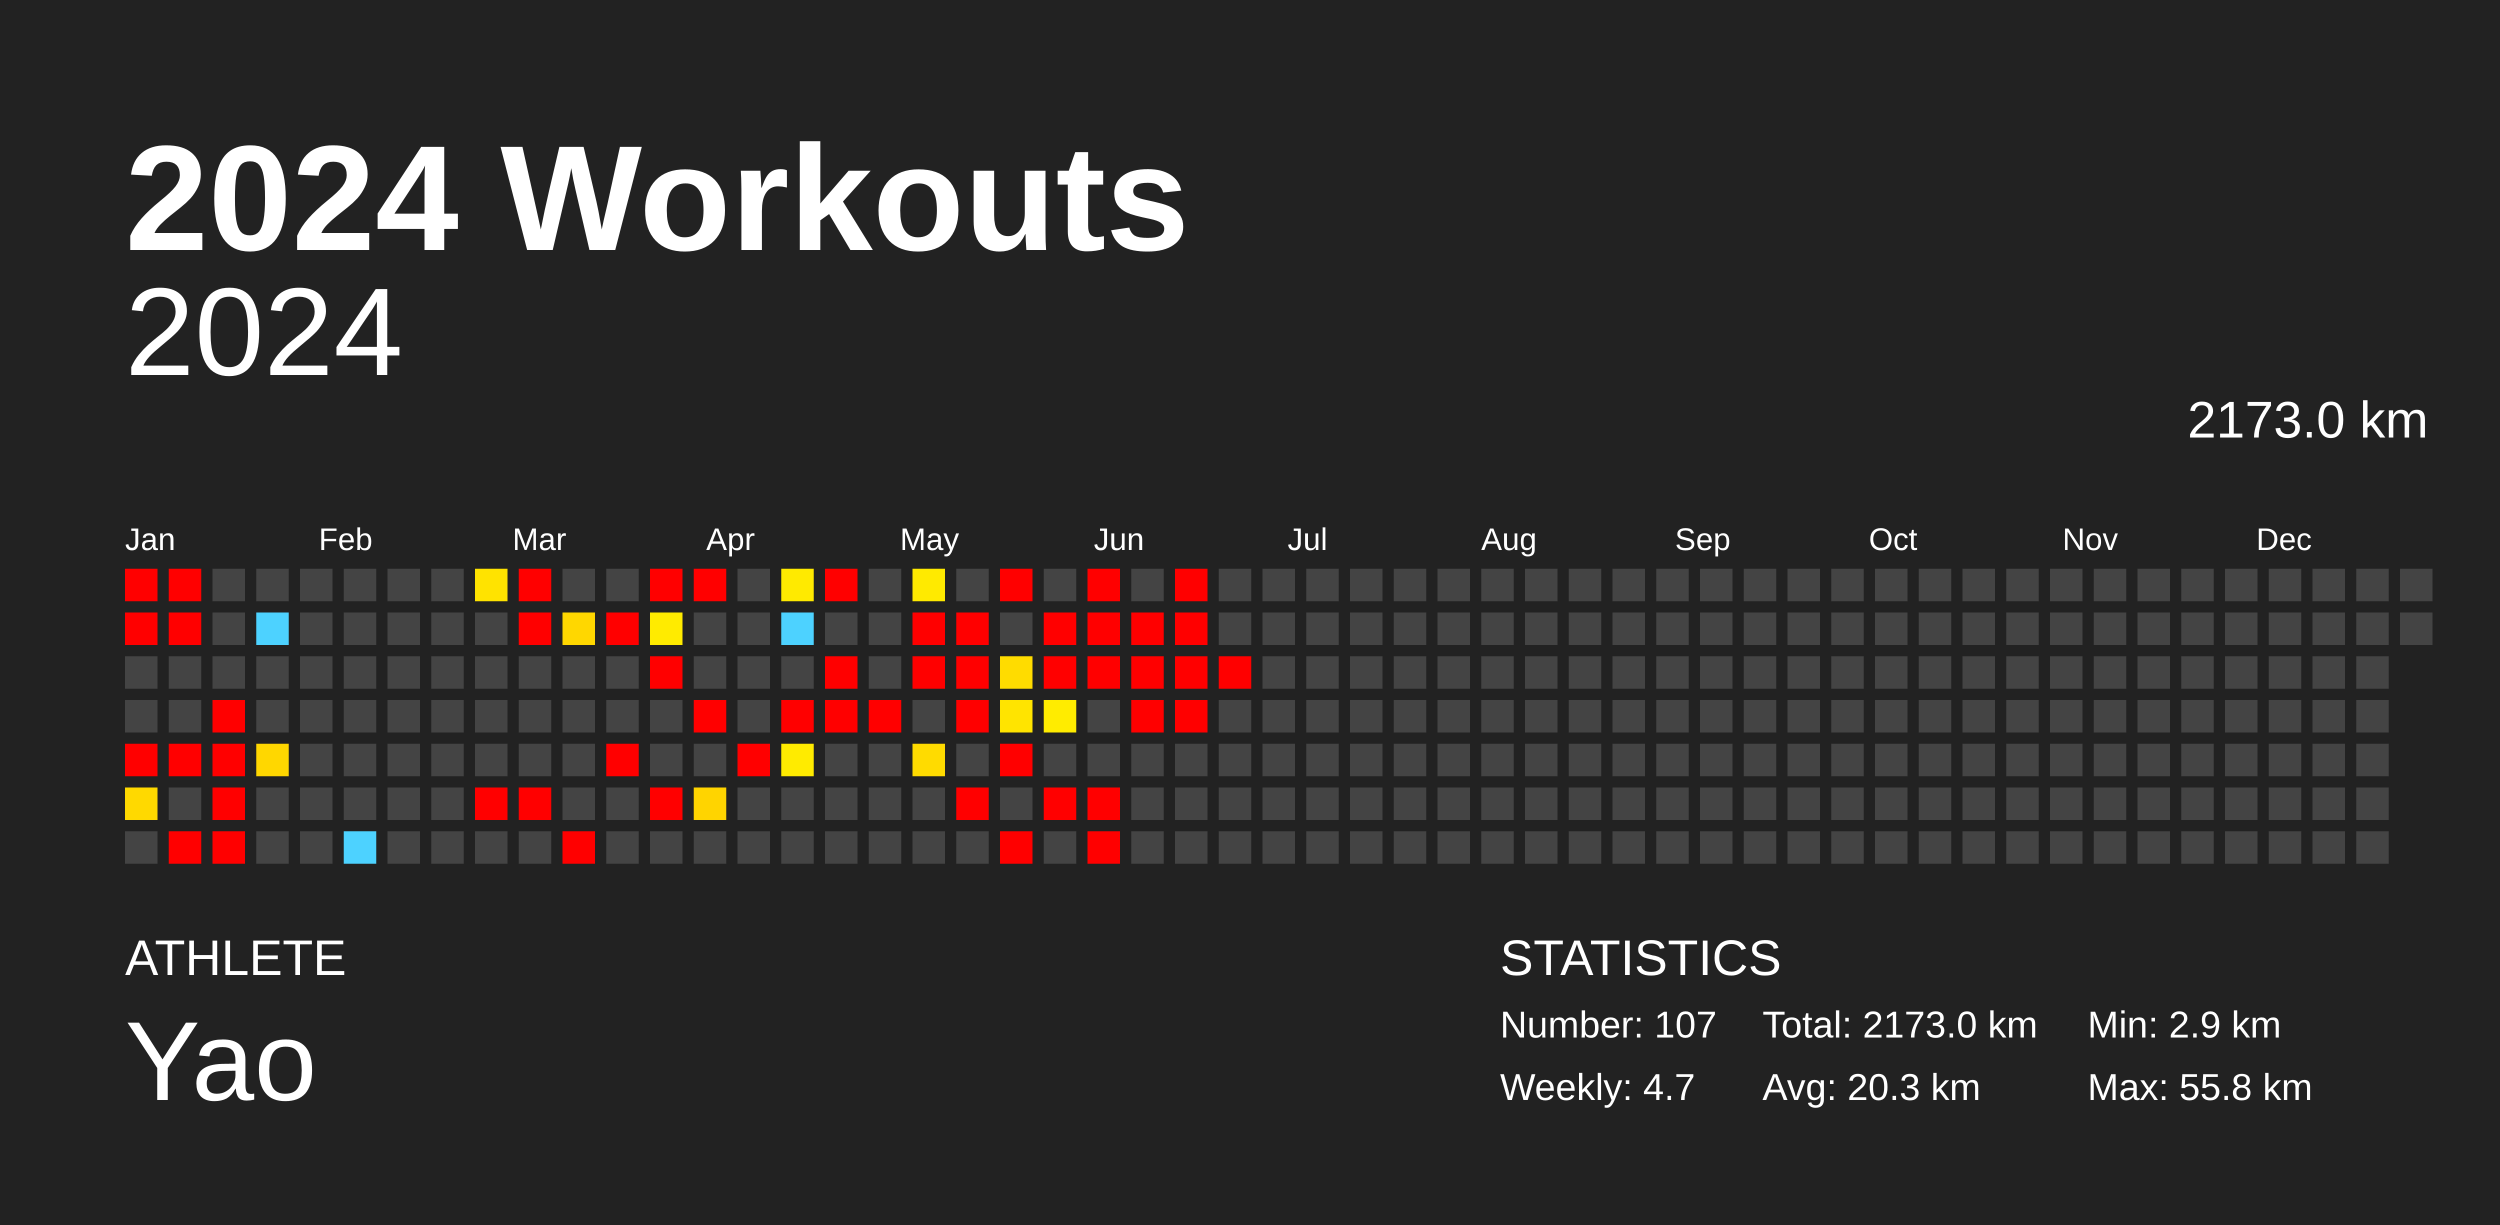
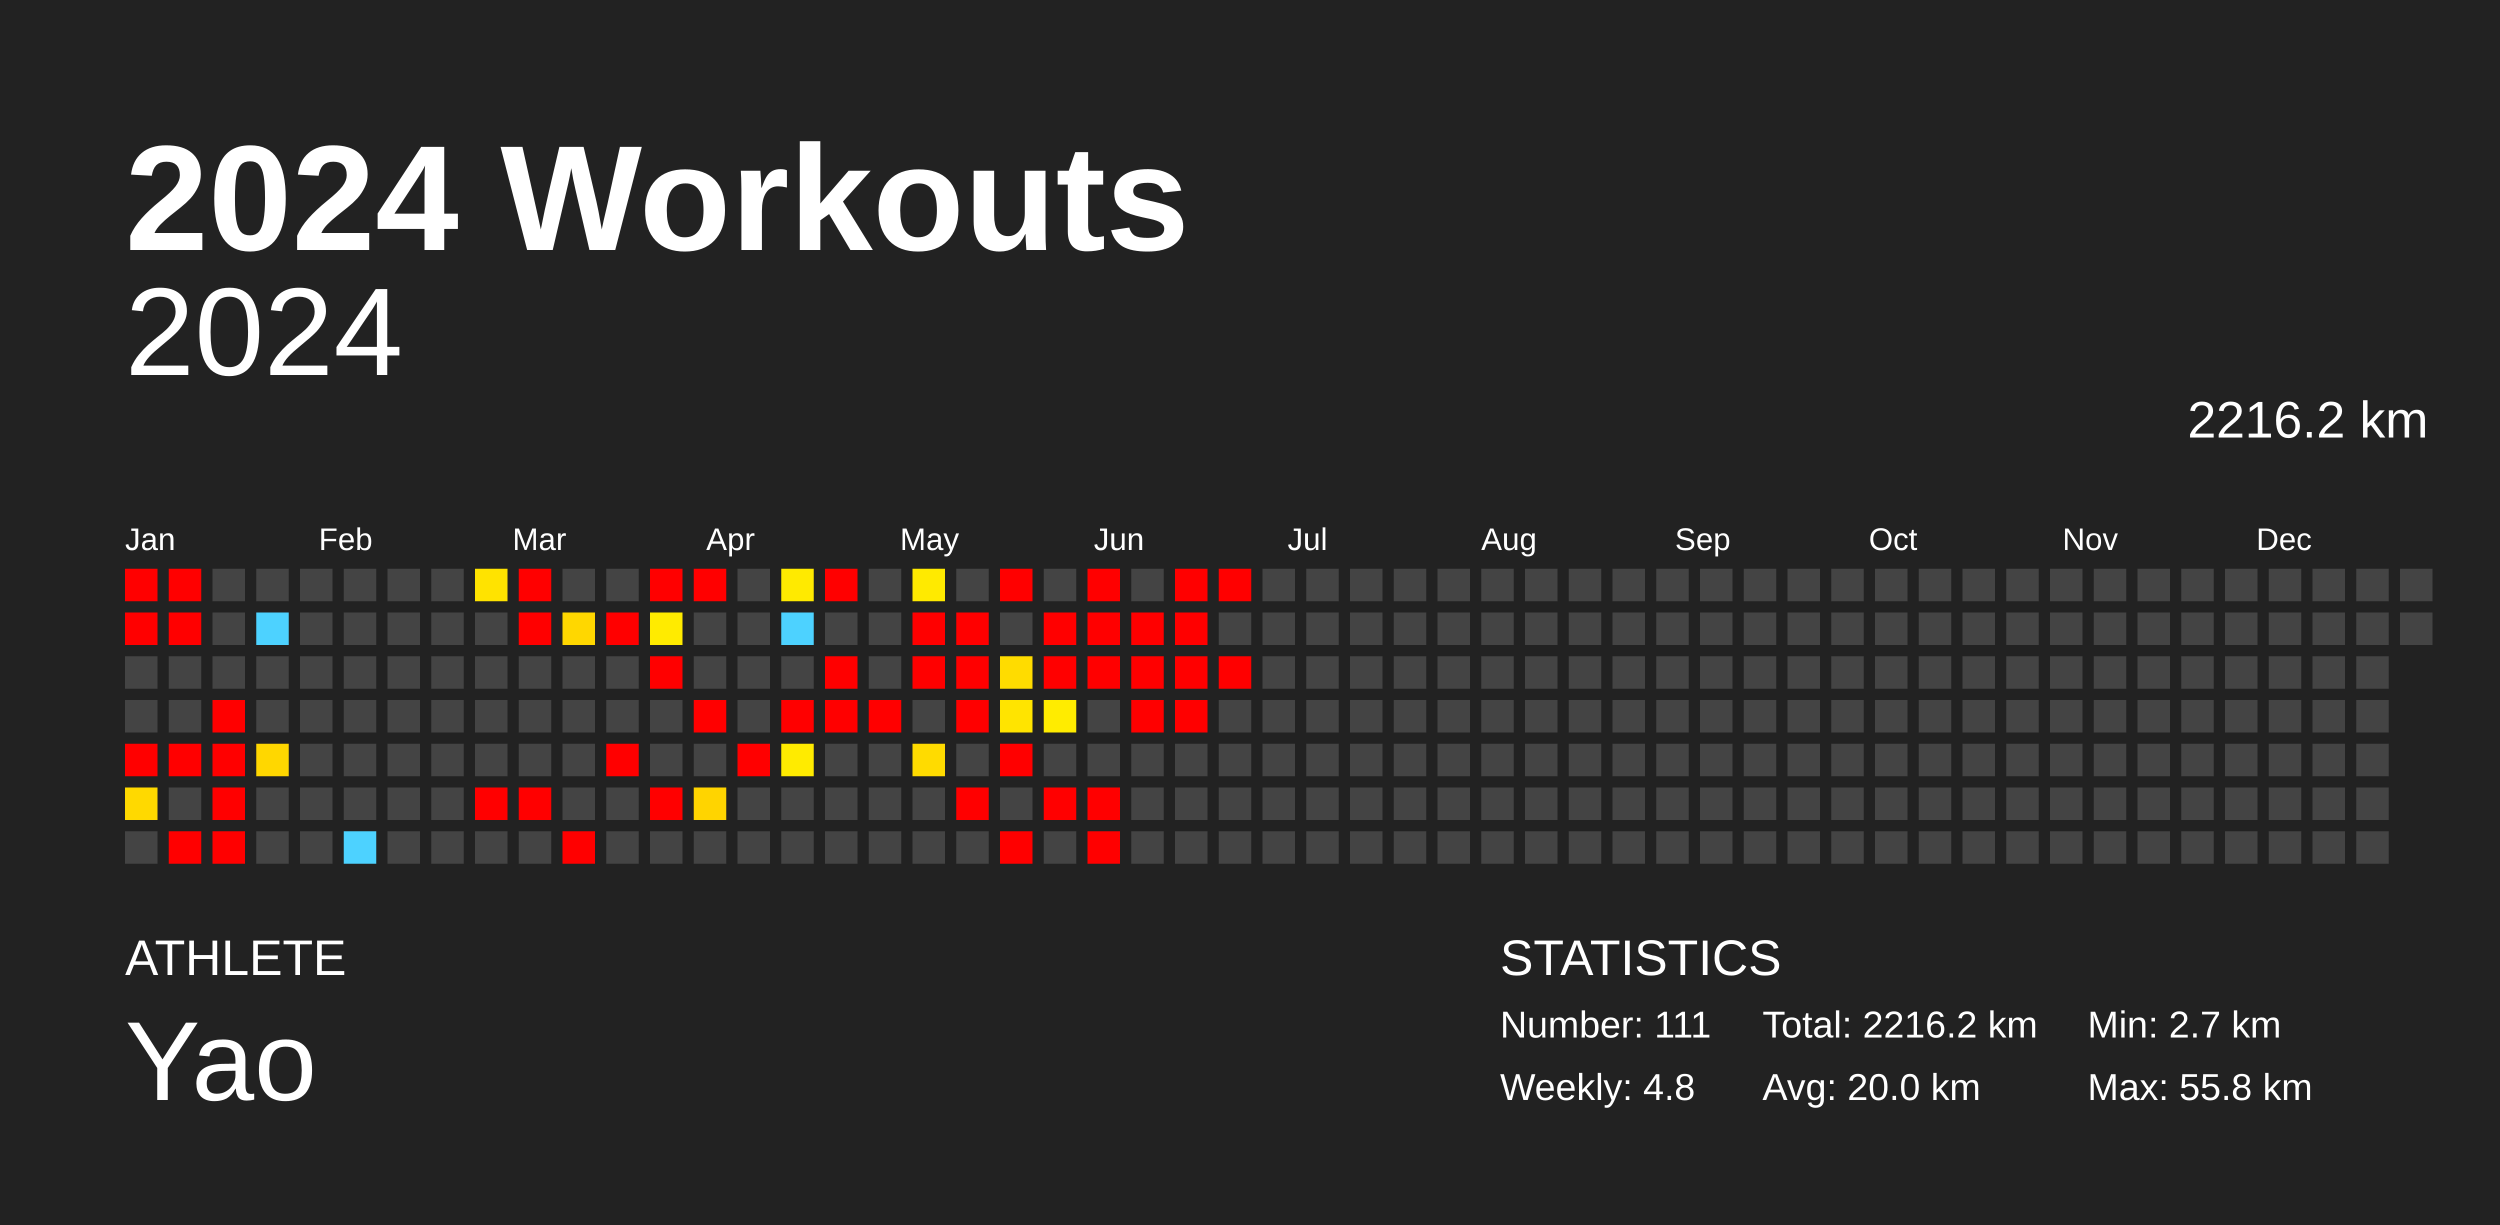
<svg xmlns="http://www.w3.org/2000/svg" baseProfile="full" height="98mm" version="1.1" viewBox="0,0,200,98" width="200mm">
  <defs />
  <rect fill="#222222" height="98" width="200" x="0" y="0" />
  <text fill="#FFFFFF" style="font-size:12px; font-family:Arial; font-weight:bold;" x="10" y="20">2024 Workouts</text>
  <text fill="#FFFFFF" style="font-size:4px; font-family:Arial" x="10" y="78">ATHLETE</text>
  <text fill="#FFFFFF" style="font-size:9px; font-family:Arial" x="10" y="88">Yao</text>
  <text fill="#FFFFFF" style="font-size:4px; font-family:Arial" x="120" y="78">STATISTICS</text>
-   <text fill="#FFFFFF" style="font-size:3px; font-family:Arial" x="120" y="83">Number: 107</text>
-   <text fill="#FFFFFF" style="font-size:3px; font-family:Arial" x="120" y="88">Weekly: 4.7</text>
-   <text fill="#FFFFFF" style="font-size:3px; font-family:Arial" x="141" y="83">Total: 2173.0 km</text>
-   <text fill="#FFFFFF" style="font-size:3px; font-family:Arial" x="141" y="88">Avg: 20.3 km</text>
-   <text fill="#FFFFFF" style="font-size:3px; font-family:Arial" x="167" y="83">Min: 2.9 km</text>
+   <text fill="#FFFFFF" style="font-size:3px; font-family:Arial" x="120" y="83">Number: 111</text>
+   <text fill="#FFFFFF" style="font-size:3px; font-family:Arial" x="120" y="88">Weekly: 4.8</text>
+   <text fill="#FFFFFF" style="font-size:3px; font-family:Arial" x="141" y="83">Total: 2216.2 km</text>
+   <text fill="#FFFFFF" style="font-size:3px; font-family:Arial" x="141" y="88">Avg: 20.0 km</text>
+   <text fill="#FFFFFF" style="font-size:3px; font-family:Arial" x="167" y="83">Min: 2.7 km</text>
  <text fill="#FFFFFF" style="font-size:3px; font-family:Arial" x="167" y="88">Max: 55.8 km</text>
  <text alignment-baseline="hanging" fill="#FFFFFF" style="font-size:10.0px; font-family:Arial;" x="10" y="30">2024</text>
-   <text alignment-baseline="hanging" fill="#FFFFFF" style="font-size:4.125px; font-family:Arial;" x="175" y="35">2173.0 km</text>
+   <text alignment-baseline="hanging" fill="#FFFFFF" style="font-size:4.125px; font-family:Arial;" x="175" y="35">2216.2 km</text>
  <text fill="#FFFFFF" style="font-size:2.5px; font-family:Arial" x="10.0" y="44">Jan</text>
  <text fill="#FFFFFF" style="font-size:2.5px; font-family:Arial" x="25.5" y="44">Feb</text>
  <text fill="#FFFFFF" style="font-size:2.5px; font-family:Arial" x="41.0" y="44">Mar</text>
  <text fill="#FFFFFF" style="font-size:2.5px; font-family:Arial" x="56.5" y="44">Apr</text>
  <text fill="#FFFFFF" style="font-size:2.5px; font-family:Arial" x="72.0" y="44">May</text>
  <text fill="#FFFFFF" style="font-size:2.5px; font-family:Arial" x="87.5" y="44">Jun</text>
  <text fill="#FFFFFF" style="font-size:2.5px; font-family:Arial" x="103.0" y="44">Jul</text>
  <text fill="#FFFFFF" style="font-size:2.5px; font-family:Arial" x="118.5" y="44">Aug</text>
  <text fill="#FFFFFF" style="font-size:2.5px; font-family:Arial" x="134.0" y="44">Sep</text>
  <text fill="#FFFFFF" style="font-size:2.5px; font-family:Arial" x="149.5" y="44">Oct</text>
  <text fill="#FFFFFF" style="font-size:2.5px; font-family:Arial" x="165.0" y="44">Nov</text>
  <text fill="#FFFFFF" style="font-size:2.5px; font-family:Arial" x="180.5" y="44">Dec</text>
  <rect fill="red" height="2.6" width="2.6" x="10.0" y="45.5" />
  <rect fill="red" height="2.6" width="2.6" x="10.0" y="49.0" />
  <rect fill="#444444" height="2.6" width="2.6" x="10.0" y="52.5" />
  <rect fill="#444444" height="2.6" width="2.6" x="10.0" y="56.0" />
  <rect fill="red" height="2.6" width="2.6" x="10.0" y="59.5" />
  <rect fill="#ffd900" height="2.6" width="2.6" x="10.0" y="63.0" />
  <rect fill="#444444" height="2.6" width="2.6" x="10.0" y="66.5" />
  <rect fill="red" height="2.6" width="2.6" x="13.5" y="45.5" />
  <rect fill="red" height="2.6" width="2.6" x="13.5" y="49.0" />
  <rect fill="#444444" height="2.6" width="2.6" x="13.5" y="52.5" />
  <rect fill="#444444" height="2.6" width="2.6" x="13.5" y="56.0" />
  <rect fill="red" height="2.6" width="2.6" x="13.5" y="59.5" />
  <rect fill="#444444" height="2.6" width="2.6" x="13.5" y="63.0" />
  <rect fill="red" height="2.6" width="2.6" x="13.5" y="66.5" />
  <rect fill="#444444" height="2.6" width="2.6" x="17.0" y="45.5" />
  <rect fill="#444444" height="2.6" width="2.6" x="17.0" y="49.0" />
  <rect fill="#444444" height="2.6" width="2.6" x="17.0" y="52.5" />
  <rect fill="red" height="2.6" width="2.6" x="17.0" y="56.0" />
  <rect fill="red" height="2.6" width="2.6" x="17.0" y="59.5" />
  <rect fill="red" height="2.6" width="2.6" x="17.0" y="63.0" />
  <rect fill="red" height="2.6" width="2.6" x="17.0" y="66.5" />
  <rect fill="#444444" height="2.6" width="2.6" x="20.5" y="45.5" />
  <rect fill="#4dd2ff" height="2.6" width="2.6" x="20.5" y="49.0" />
  <rect fill="#444444" height="2.6" width="2.6" x="20.5" y="52.5" />
  <rect fill="#444444" height="2.6" width="2.6" x="20.5" y="56.0" />
  <rect fill="#ffd700" height="2.6" width="2.6" x="20.5" y="59.5" />
  <rect fill="#444444" height="2.6" width="2.6" x="20.5" y="63.0" />
  <rect fill="#444444" height="2.6" width="2.6" x="20.5" y="66.5" />
  <rect fill="#444444" height="2.6" width="2.6" x="24.0" y="45.5" />
  <rect fill="#444444" height="2.6" width="2.6" x="24.0" y="49.0" />
  <rect fill="#444444" height="2.6" width="2.6" x="24.0" y="52.5" />
  <rect fill="#444444" height="2.6" width="2.6" x="24.0" y="56.0" />
  <rect fill="#444444" height="2.6" width="2.6" x="24.0" y="59.5" />
  <rect fill="#444444" height="2.6" width="2.6" x="24.0" y="63.0" />
  <rect fill="#444444" height="2.6" width="2.6" x="24.0" y="66.5" />
  <rect fill="#444444" height="2.6" width="2.6" x="27.5" y="45.5" />
  <rect fill="#444444" height="2.6" width="2.6" x="27.5" y="49.0" />
  <rect fill="#444444" height="2.6" width="2.6" x="27.5" y="52.5" />
  <rect fill="#444444" height="2.6" width="2.6" x="27.5" y="56.0" />
  <rect fill="#444444" height="2.6" width="2.6" x="27.5" y="59.5" />
  <rect fill="#444444" height="2.6" width="2.6" x="27.5" y="63.0" />
  <rect fill="#4dd2ff" height="2.6" width="2.6" x="27.5" y="66.5" />
  <rect fill="#444444" height="2.6" width="2.6" x="31.0" y="45.5" />
  <rect fill="#444444" height="2.6" width="2.6" x="31.0" y="49.0" />
  <rect fill="#444444" height="2.6" width="2.6" x="31.0" y="52.5" />
  <rect fill="#444444" height="2.6" width="2.6" x="31.0" y="56.0" />
  <rect fill="#444444" height="2.6" width="2.6" x="31.0" y="59.5" />
  <rect fill="#444444" height="2.6" width="2.6" x="31.0" y="63.0" />
  <rect fill="#444444" height="2.6" width="2.6" x="31.0" y="66.5" />
  <rect fill="#444444" height="2.6" width="2.6" x="34.5" y="45.5" />
  <rect fill="#444444" height="2.6" width="2.6" x="34.5" y="49.0" />
  <rect fill="#444444" height="2.6" width="2.6" x="34.5" y="52.5" />
  <rect fill="#444444" height="2.6" width="2.6" x="34.5" y="56.0" />
  <rect fill="#444444" height="2.6" width="2.6" x="34.5" y="59.5" />
  <rect fill="#444444" height="2.6" width="2.6" x="34.5" y="63.0" />
  <rect fill="#444444" height="2.6" width="2.6" x="34.5" y="66.5" />
  <rect fill="#ffe300" height="2.6" width="2.6" x="38.0" y="45.5" />
  <rect fill="#444444" height="2.6" width="2.6" x="38.0" y="49.0" />
  <rect fill="#444444" height="2.6" width="2.6" x="38.0" y="52.5" />
  <rect fill="#444444" height="2.6" width="2.6" x="38.0" y="56.0" />
  <rect fill="#444444" height="2.6" width="2.6" x="38.0" y="59.5" />
  <rect fill="red" height="2.6" width="2.6" x="38.0" y="63.0" />
  <rect fill="#444444" height="2.6" width="2.6" x="38.0" y="66.5" />
  <rect fill="red" height="2.6" width="2.6" x="41.5" y="45.5" />
  <rect fill="red" height="2.6" width="2.6" x="41.5" y="49.0" />
  <rect fill="#444444" height="2.6" width="2.6" x="41.5" y="52.5" />
  <rect fill="#444444" height="2.6" width="2.6" x="41.5" y="56.0" />
  <rect fill="#444444" height="2.6" width="2.6" x="41.5" y="59.5" />
  <rect fill="red" height="2.6" width="2.6" x="41.5" y="63.0" />
  <rect fill="#444444" height="2.6" width="2.6" x="41.5" y="66.5" />
  <rect fill="#444444" height="2.6" width="2.6" x="45.0" y="45.5" />
  <rect fill="#ffd700" height="2.6" width="2.6" x="45.0" y="49.0" />
  <rect fill="#444444" height="2.6" width="2.6" x="45.0" y="52.5" />
  <rect fill="#444444" height="2.6" width="2.6" x="45.0" y="56.0" />
  <rect fill="#444444" height="2.6" width="2.6" x="45.0" y="59.5" />
  <rect fill="#444444" height="2.6" width="2.6" x="45.0" y="63.0" />
  <rect fill="red" height="2.6" width="2.6" x="45.0" y="66.5" />
  <rect fill="#444444" height="2.6" width="2.6" x="48.5" y="45.5" />
  <rect fill="red" height="2.6" width="2.6" x="48.5" y="49.0" />
  <rect fill="#444444" height="2.6" width="2.6" x="48.5" y="52.5" />
  <rect fill="#444444" height="2.6" width="2.6" x="48.5" y="56.0" />
  <rect fill="red" height="2.6" width="2.6" x="48.5" y="59.5" />
  <rect fill="#444444" height="2.6" width="2.6" x="48.5" y="63.0" />
  <rect fill="#444444" height="2.6" width="2.6" x="48.5" y="66.5" />
  <rect fill="red" height="2.6" width="2.6" x="52.0" y="45.5" />
  <rect fill="#ffeb00" height="2.6" width="2.6" x="52.0" y="49.0" />
  <rect fill="red" height="2.6" width="2.6" x="52.0" y="52.5" />
  <rect fill="#444444" height="2.6" width="2.6" x="52.0" y="56.0" />
  <rect fill="#444444" height="2.6" width="2.6" x="52.0" y="59.5" />
  <rect fill="red" height="2.6" width="2.6" x="52.0" y="63.0" />
  <rect fill="#444444" height="2.6" width="2.6" x="52.0" y="66.5" />
  <rect fill="red" height="2.6" width="2.6" x="55.5" y="45.5" />
  <rect fill="#444444" height="2.6" width="2.6" x="55.5" y="49.0" />
  <rect fill="#444444" height="2.6" width="2.6" x="55.5" y="52.5" />
  <rect fill="red" height="2.6" width="2.6" x="55.5" y="56.0" />
  <rect fill="#444444" height="2.6" width="2.6" x="55.5" y="59.5" />
  <rect fill="#ffd400" height="2.6" width="2.6" x="55.5" y="63.0" />
  <rect fill="#444444" height="2.6" width="2.6" x="55.5" y="66.5" />
  <rect fill="#444444" height="2.6" width="2.6" x="59.0" y="45.5" />
  <rect fill="#444444" height="2.6" width="2.6" x="59.0" y="49.0" />
  <rect fill="#444444" height="2.6" width="2.6" x="59.0" y="52.5" />
  <rect fill="#444444" height="2.6" width="2.6" x="59.0" y="56.0" />
  <rect fill="red" height="2.6" width="2.6" x="59.0" y="59.5" />
  <rect fill="#444444" height="2.6" width="2.6" x="59.0" y="63.0" />
  <rect fill="#444444" height="2.6" width="2.6" x="59.0" y="66.5" />
  <rect fill="#ffea00" height="2.6" width="2.6" x="62.5" y="45.5" />
  <rect fill="#4dd2ff" height="2.6" width="2.6" x="62.5" y="49.0" />
  <rect fill="#444444" height="2.6" width="2.6" x="62.5" y="52.5" />
  <rect fill="red" height="2.6" width="2.6" x="62.5" y="56.0" />
  <rect fill="#ffeb00" height="2.6" width="2.6" x="62.5" y="59.5" />
  <rect fill="#444444" height="2.6" width="2.6" x="62.5" y="63.0" />
  <rect fill="#444444" height="2.6" width="2.6" x="62.5" y="66.5" />
  <rect fill="red" height="2.6" width="2.6" x="66.0" y="45.5" />
  <rect fill="#444444" height="2.6" width="2.6" x="66.0" y="49.0" />
  <rect fill="red" height="2.6" width="2.6" x="66.0" y="52.5" />
  <rect fill="red" height="2.6" width="2.6" x="66.0" y="56.0" />
  <rect fill="#444444" height="2.6" width="2.6" x="66.0" y="59.5" />
  <rect fill="#444444" height="2.6" width="2.6" x="66.0" y="63.0" />
  <rect fill="#444444" height="2.6" width="2.6" x="66.0" y="66.5" />
  <rect fill="#444444" height="2.6" width="2.6" x="69.5" y="45.5" />
  <rect fill="#444444" height="2.6" width="2.6" x="69.5" y="49.0" />
  <rect fill="#444444" height="2.6" width="2.6" x="69.5" y="52.5" />
  <rect fill="red" height="2.6" width="2.6" x="69.5" y="56.0" />
  <rect fill="#444444" height="2.6" width="2.6" x="69.5" y="59.5" />
  <rect fill="#444444" height="2.6" width="2.6" x="69.5" y="63.0" />
  <rect fill="#444444" height="2.6" width="2.6" x="69.5" y="66.5" />
  <rect fill="#ffea00" height="2.6" width="2.6" x="73.0" y="45.5" />
  <rect fill="red" height="2.6" width="2.6" x="73.0" y="49.0" />
  <rect fill="red" height="2.6" width="2.6" x="73.0" y="52.5" />
  <rect fill="#444444" height="2.6" width="2.6" x="73.0" y="56.0" />
  <rect fill="#ffdb00" height="2.6" width="2.6" x="73.0" y="59.5" />
  <rect fill="#444444" height="2.6" width="2.6" x="73.0" y="63.0" />
  <rect fill="#444444" height="2.6" width="2.6" x="73.0" y="66.5" />
  <rect fill="#444444" height="2.6" width="2.6" x="76.5" y="45.5" />
  <rect fill="red" height="2.6" width="2.6" x="76.5" y="49.0" />
  <rect fill="red" height="2.6" width="2.6" x="76.5" y="52.5" />
  <rect fill="red" height="2.6" width="2.6" x="76.5" y="56.0" />
  <rect fill="#444444" height="2.6" width="2.6" x="76.5" y="59.5" />
  <rect fill="red" height="2.6" width="2.6" x="76.5" y="63.0" />
  <rect fill="#444444" height="2.6" width="2.6" x="76.5" y="66.5" />
  <rect fill="red" height="2.6" width="2.6" x="80.0" y="45.5" />
  <rect fill="#444444" height="2.6" width="2.6" x="80.0" y="49.0" />
  <rect fill="#ffdc00" height="2.6" width="2.6" x="80.0" y="52.5" />
  <rect fill="#ffe400" height="2.6" width="2.6" x="80.0" y="56.0" />
  <rect fill="red" height="2.6" width="2.6" x="80.0" y="59.5" />
  <rect fill="#444444" height="2.6" width="2.6" x="80.0" y="63.0" />
  <rect fill="red" height="2.6" width="2.6" x="80.0" y="66.5" />
  <rect fill="#444444" height="2.6" width="2.6" x="83.5" y="45.5" />
  <rect fill="red" height="2.6" width="2.6" x="83.5" y="49.0" />
  <rect fill="red" height="2.6" width="2.6" x="83.5" y="52.5" />
  <rect fill="#ffec00" height="2.6" width="2.6" x="83.5" y="56.0" />
  <rect fill="#444444" height="2.6" width="2.6" x="83.5" y="59.5" />
  <rect fill="red" height="2.6" width="2.6" x="83.5" y="63.0" />
  <rect fill="#444444" height="2.6" width="2.6" x="83.5" y="66.5" />
  <rect fill="red" height="2.6" width="2.6" x="87.0" y="45.5" />
  <rect fill="red" height="2.6" width="2.6" x="87.0" y="49.0" />
  <rect fill="red" height="2.6" width="2.6" x="87.0" y="52.5" />
  <rect fill="#444444" height="2.6" width="2.6" x="87.0" y="56.0" />
  <rect fill="#444444" height="2.6" width="2.6" x="87.0" y="59.5" />
  <rect fill="red" height="2.6" width="2.6" x="87.0" y="63.0" />
  <rect fill="red" height="2.6" width="2.6" x="87.0" y="66.5" />
  <rect fill="#444444" height="2.6" width="2.6" x="90.5" y="45.5" />
  <rect fill="red" height="2.6" width="2.6" x="90.5" y="49.0" />
  <rect fill="red" height="2.6" width="2.6" x="90.5" y="52.5" />
  <rect fill="red" height="2.6" width="2.6" x="90.5" y="56.0" />
  <rect fill="#444444" height="2.6" width="2.6" x="90.5" y="59.5" />
  <rect fill="#444444" height="2.6" width="2.6" x="90.5" y="63.0" />
  <rect fill="#444444" height="2.6" width="2.6" x="90.5" y="66.5" />
  <rect fill="red" height="2.6" width="2.6" x="94.0" y="45.5" />
  <rect fill="red" height="2.6" width="2.6" x="94.0" y="49.0" />
  <rect fill="red" height="2.6" width="2.6" x="94.0" y="52.5" />
  <rect fill="red" height="2.6" width="2.6" x="94.0" y="56.0" />
  <rect fill="#444444" height="2.6" width="2.6" x="94.0" y="59.5" />
  <rect fill="#444444" height="2.6" width="2.6" x="94.0" y="63.0" />
  <rect fill="#444444" height="2.6" width="2.6" x="94.0" y="66.5" />
-   <rect fill="#444444" height="2.6" width="2.6" x="97.5" y="45.5" />
+   <rect fill="red" height="2.6" width="2.6" x="97.5" y="45.5" />
  <rect fill="#444444" height="2.6" width="2.6" x="97.5" y="49.0" />
  <rect fill="red" height="2.6" width="2.6" x="97.5" y="52.5" />
  <rect fill="#444444" height="2.6" width="2.6" x="97.5" y="56.0" />
  <rect fill="#444444" height="2.6" width="2.6" x="97.5" y="59.5" />
  <rect fill="#444444" height="2.6" width="2.6" x="97.5" y="63.0" />
  <rect fill="#444444" height="2.6" width="2.6" x="97.5" y="66.5" />
  <rect fill="#444444" height="2.6" width="2.6" x="101.0" y="45.5" />
  <rect fill="#444444" height="2.6" width="2.6" x="101.0" y="49.0" />
  <rect fill="#444444" height="2.6" width="2.6" x="101.0" y="52.5" />
  <rect fill="#444444" height="2.6" width="2.6" x="101.0" y="56.0" />
  <rect fill="#444444" height="2.6" width="2.6" x="101.0" y="59.5" />
  <rect fill="#444444" height="2.6" width="2.6" x="101.0" y="63.0" />
  <rect fill="#444444" height="2.6" width="2.6" x="101.0" y="66.5" />
  <rect fill="#444444" height="2.6" width="2.6" x="104.5" y="45.5" />
  <rect fill="#444444" height="2.6" width="2.6" x="104.5" y="49.0" />
  <rect fill="#444444" height="2.6" width="2.6" x="104.5" y="52.5" />
  <rect fill="#444444" height="2.6" width="2.6" x="104.5" y="56.0" />
  <rect fill="#444444" height="2.6" width="2.6" x="104.5" y="59.5" />
  <rect fill="#444444" height="2.6" width="2.6" x="104.5" y="63.0" />
  <rect fill="#444444" height="2.6" width="2.6" x="104.5" y="66.5" />
  <rect fill="#444444" height="2.6" width="2.6" x="108.0" y="45.5" />
  <rect fill="#444444" height="2.6" width="2.6" x="108.0" y="49.0" />
  <rect fill="#444444" height="2.6" width="2.6" x="108.0" y="52.5" />
  <rect fill="#444444" height="2.6" width="2.6" x="108.0" y="56.0" />
  <rect fill="#444444" height="2.6" width="2.6" x="108.0" y="59.5" />
  <rect fill="#444444" height="2.6" width="2.6" x="108.0" y="63.0" />
  <rect fill="#444444" height="2.6" width="2.6" x="108.0" y="66.5" />
  <rect fill="#444444" height="2.6" width="2.6" x="111.5" y="45.5" />
  <rect fill="#444444" height="2.6" width="2.6" x="111.5" y="49.0" />
  <rect fill="#444444" height="2.6" width="2.6" x="111.5" y="52.5" />
  <rect fill="#444444" height="2.6" width="2.6" x="111.5" y="56.0" />
  <rect fill="#444444" height="2.6" width="2.6" x="111.5" y="59.5" />
  <rect fill="#444444" height="2.6" width="2.6" x="111.5" y="63.0" />
  <rect fill="#444444" height="2.6" width="2.6" x="111.5" y="66.5" />
  <rect fill="#444444" height="2.6" width="2.6" x="115.0" y="45.5" />
  <rect fill="#444444" height="2.6" width="2.6" x="115.0" y="49.0" />
  <rect fill="#444444" height="2.6" width="2.6" x="115.0" y="52.5" />
  <rect fill="#444444" height="2.6" width="2.6" x="115.0" y="56.0" />
  <rect fill="#444444" height="2.6" width="2.6" x="115.0" y="59.5" />
  <rect fill="#444444" height="2.6" width="2.6" x="115.0" y="63.0" />
  <rect fill="#444444" height="2.6" width="2.6" x="115.0" y="66.5" />
  <rect fill="#444444" height="2.6" width="2.6" x="118.5" y="45.5" />
  <rect fill="#444444" height="2.6" width="2.6" x="118.5" y="49.0" />
  <rect fill="#444444" height="2.6" width="2.6" x="118.5" y="52.5" />
  <rect fill="#444444" height="2.6" width="2.6" x="118.5" y="56.0" />
  <rect fill="#444444" height="2.6" width="2.6" x="118.5" y="59.5" />
  <rect fill="#444444" height="2.6" width="2.6" x="118.5" y="63.0" />
  <rect fill="#444444" height="2.6" width="2.6" x="118.5" y="66.5" />
  <rect fill="#444444" height="2.6" width="2.6" x="122.0" y="45.5" />
  <rect fill="#444444" height="2.6" width="2.6" x="122.0" y="49.0" />
  <rect fill="#444444" height="2.6" width="2.6" x="122.0" y="52.5" />
  <rect fill="#444444" height="2.6" width="2.6" x="122.0" y="56.0" />
  <rect fill="#444444" height="2.6" width="2.6" x="122.0" y="59.5" />
  <rect fill="#444444" height="2.6" width="2.6" x="122.0" y="63.0" />
  <rect fill="#444444" height="2.6" width="2.6" x="122.0" y="66.5" />
  <rect fill="#444444" height="2.6" width="2.6" x="125.5" y="45.5" />
  <rect fill="#444444" height="2.6" width="2.6" x="125.5" y="49.0" />
  <rect fill="#444444" height="2.6" width="2.6" x="125.5" y="52.5" />
  <rect fill="#444444" height="2.6" width="2.6" x="125.5" y="56.0" />
  <rect fill="#444444" height="2.6" width="2.6" x="125.5" y="59.5" />
  <rect fill="#444444" height="2.6" width="2.6" x="125.5" y="63.0" />
  <rect fill="#444444" height="2.6" width="2.6" x="125.5" y="66.5" />
  <rect fill="#444444" height="2.6" width="2.6" x="129.0" y="45.5" />
  <rect fill="#444444" height="2.6" width="2.6" x="129.0" y="49.0" />
  <rect fill="#444444" height="2.6" width="2.6" x="129.0" y="52.5" />
  <rect fill="#444444" height="2.6" width="2.6" x="129.0" y="56.0" />
  <rect fill="#444444" height="2.6" width="2.6" x="129.0" y="59.5" />
  <rect fill="#444444" height="2.6" width="2.6" x="129.0" y="63.0" />
  <rect fill="#444444" height="2.6" width="2.6" x="129.0" y="66.5" />
  <rect fill="#444444" height="2.6" width="2.6" x="132.5" y="45.5" />
  <rect fill="#444444" height="2.6" width="2.6" x="132.5" y="49.0" />
  <rect fill="#444444" height="2.6" width="2.6" x="132.5" y="52.5" />
  <rect fill="#444444" height="2.6" width="2.6" x="132.5" y="56.0" />
  <rect fill="#444444" height="2.6" width="2.6" x="132.5" y="59.5" />
  <rect fill="#444444" height="2.6" width="2.6" x="132.5" y="63.0" />
  <rect fill="#444444" height="2.6" width="2.6" x="132.5" y="66.5" />
  <rect fill="#444444" height="2.6" width="2.6" x="136.0" y="45.5" />
  <rect fill="#444444" height="2.6" width="2.6" x="136.0" y="49.0" />
  <rect fill="#444444" height="2.6" width="2.6" x="136.0" y="52.5" />
  <rect fill="#444444" height="2.6" width="2.6" x="136.0" y="56.0" />
  <rect fill="#444444" height="2.6" width="2.6" x="136.0" y="59.5" />
  <rect fill="#444444" height="2.6" width="2.6" x="136.0" y="63.0" />
  <rect fill="#444444" height="2.6" width="2.6" x="136.0" y="66.5" />
  <rect fill="#444444" height="2.6" width="2.6" x="139.5" y="45.5" />
  <rect fill="#444444" height="2.6" width="2.6" x="139.5" y="49.0" />
  <rect fill="#444444" height="2.6" width="2.6" x="139.5" y="52.5" />
  <rect fill="#444444" height="2.6" width="2.6" x="139.5" y="56.0" />
  <rect fill="#444444" height="2.6" width="2.6" x="139.5" y="59.5" />
  <rect fill="#444444" height="2.6" width="2.6" x="139.5" y="63.0" />
  <rect fill="#444444" height="2.6" width="2.6" x="139.5" y="66.5" />
  <rect fill="#444444" height="2.6" width="2.6" x="143.0" y="45.5" />
  <rect fill="#444444" height="2.6" width="2.6" x="143.0" y="49.0" />
  <rect fill="#444444" height="2.6" width="2.6" x="143.0" y="52.5" />
  <rect fill="#444444" height="2.6" width="2.6" x="143.0" y="56.0" />
  <rect fill="#444444" height="2.6" width="2.6" x="143.0" y="59.5" />
  <rect fill="#444444" height="2.6" width="2.6" x="143.0" y="63.0" />
  <rect fill="#444444" height="2.6" width="2.6" x="143.0" y="66.5" />
  <rect fill="#444444" height="2.6" width="2.6" x="146.5" y="45.5" />
  <rect fill="#444444" height="2.6" width="2.6" x="146.5" y="49.0" />
  <rect fill="#444444" height="2.6" width="2.6" x="146.5" y="52.5" />
  <rect fill="#444444" height="2.6" width="2.6" x="146.5" y="56.0" />
  <rect fill="#444444" height="2.6" width="2.6" x="146.5" y="59.5" />
  <rect fill="#444444" height="2.6" width="2.6" x="146.5" y="63.0" />
  <rect fill="#444444" height="2.6" width="2.6" x="146.5" y="66.5" />
  <rect fill="#444444" height="2.6" width="2.6" x="150.0" y="45.5" />
  <rect fill="#444444" height="2.6" width="2.6" x="150.0" y="49.0" />
  <rect fill="#444444" height="2.6" width="2.6" x="150.0" y="52.5" />
  <rect fill="#444444" height="2.6" width="2.6" x="150.0" y="56.0" />
  <rect fill="#444444" height="2.6" width="2.6" x="150.0" y="59.5" />
  <rect fill="#444444" height="2.6" width="2.6" x="150.0" y="63.0" />
  <rect fill="#444444" height="2.6" width="2.6" x="150.0" y="66.5" />
  <rect fill="#444444" height="2.6" width="2.6" x="153.5" y="45.5" />
  <rect fill="#444444" height="2.6" width="2.6" x="153.5" y="49.0" />
  <rect fill="#444444" height="2.6" width="2.6" x="153.5" y="52.5" />
  <rect fill="#444444" height="2.6" width="2.6" x="153.5" y="56.0" />
  <rect fill="#444444" height="2.6" width="2.6" x="153.5" y="59.5" />
  <rect fill="#444444" height="2.6" width="2.6" x="153.5" y="63.0" />
  <rect fill="#444444" height="2.6" width="2.6" x="153.5" y="66.5" />
  <rect fill="#444444" height="2.6" width="2.6" x="157.0" y="45.5" />
  <rect fill="#444444" height="2.6" width="2.6" x="157.0" y="49.0" />
  <rect fill="#444444" height="2.6" width="2.6" x="157.0" y="52.5" />
  <rect fill="#444444" height="2.6" width="2.6" x="157.0" y="56.0" />
  <rect fill="#444444" height="2.6" width="2.6" x="157.0" y="59.5" />
  <rect fill="#444444" height="2.6" width="2.6" x="157.0" y="63.0" />
  <rect fill="#444444" height="2.6" width="2.6" x="157.0" y="66.5" />
  <rect fill="#444444" height="2.6" width="2.6" x="160.5" y="45.5" />
  <rect fill="#444444" height="2.6" width="2.6" x="160.5" y="49.0" />
  <rect fill="#444444" height="2.6" width="2.6" x="160.5" y="52.5" />
  <rect fill="#444444" height="2.6" width="2.6" x="160.5" y="56.0" />
  <rect fill="#444444" height="2.6" width="2.6" x="160.5" y="59.5" />
  <rect fill="#444444" height="2.6" width="2.6" x="160.5" y="63.0" />
  <rect fill="#444444" height="2.6" width="2.6" x="160.5" y="66.5" />
  <rect fill="#444444" height="2.6" width="2.6" x="164.0" y="45.5" />
  <rect fill="#444444" height="2.6" width="2.6" x="164.0" y="49.0" />
  <rect fill="#444444" height="2.6" width="2.6" x="164.0" y="52.5" />
  <rect fill="#444444" height="2.6" width="2.6" x="164.0" y="56.0" />
  <rect fill="#444444" height="2.6" width="2.6" x="164.0" y="59.5" />
  <rect fill="#444444" height="2.6" width="2.6" x="164.0" y="63.0" />
  <rect fill="#444444" height="2.6" width="2.6" x="164.0" y="66.5" />
  <rect fill="#444444" height="2.6" width="2.6" x="167.5" y="45.5" />
  <rect fill="#444444" height="2.6" width="2.6" x="167.5" y="49.0" />
  <rect fill="#444444" height="2.6" width="2.6" x="167.5" y="52.5" />
  <rect fill="#444444" height="2.6" width="2.6" x="167.5" y="56.0" />
  <rect fill="#444444" height="2.6" width="2.6" x="167.5" y="59.5" />
  <rect fill="#444444" height="2.6" width="2.6" x="167.5" y="63.0" />
  <rect fill="#444444" height="2.6" width="2.6" x="167.5" y="66.5" />
  <rect fill="#444444" height="2.6" width="2.6" x="171.0" y="45.5" />
  <rect fill="#444444" height="2.6" width="2.6" x="171.0" y="49.0" />
  <rect fill="#444444" height="2.6" width="2.6" x="171.0" y="52.5" />
  <rect fill="#444444" height="2.6" width="2.6" x="171.0" y="56.0" />
  <rect fill="#444444" height="2.6" width="2.6" x="171.0" y="59.5" />
  <rect fill="#444444" height="2.6" width="2.6" x="171.0" y="63.0" />
  <rect fill="#444444" height="2.6" width="2.6" x="171.0" y="66.5" />
  <rect fill="#444444" height="2.6" width="2.6" x="174.5" y="45.5" />
  <rect fill="#444444" height="2.6" width="2.6" x="174.5" y="49.0" />
  <rect fill="#444444" height="2.6" width="2.6" x="174.5" y="52.5" />
  <rect fill="#444444" height="2.6" width="2.6" x="174.5" y="56.0" />
  <rect fill="#444444" height="2.6" width="2.6" x="174.5" y="59.5" />
  <rect fill="#444444" height="2.6" width="2.6" x="174.5" y="63.0" />
  <rect fill="#444444" height="2.6" width="2.6" x="174.5" y="66.5" />
  <rect fill="#444444" height="2.6" width="2.6" x="178.0" y="45.5" />
  <rect fill="#444444" height="2.6" width="2.6" x="178.0" y="49.0" />
  <rect fill="#444444" height="2.6" width="2.6" x="178.0" y="52.5" />
  <rect fill="#444444" height="2.6" width="2.6" x="178.0" y="56.0" />
  <rect fill="#444444" height="2.6" width="2.6" x="178.0" y="59.5" />
  <rect fill="#444444" height="2.6" width="2.6" x="178.0" y="63.0" />
  <rect fill="#444444" height="2.6" width="2.6" x="178.0" y="66.5" />
  <rect fill="#444444" height="2.6" width="2.6" x="181.5" y="45.5" />
  <rect fill="#444444" height="2.6" width="2.6" x="181.5" y="49.0" />
  <rect fill="#444444" height="2.6" width="2.6" x="181.5" y="52.5" />
  <rect fill="#444444" height="2.6" width="2.6" x="181.5" y="56.0" />
  <rect fill="#444444" height="2.6" width="2.6" x="181.5" y="59.5" />
  <rect fill="#444444" height="2.6" width="2.6" x="181.5" y="63.0" />
  <rect fill="#444444" height="2.6" width="2.6" x="181.5" y="66.5" />
  <rect fill="#444444" height="2.6" width="2.6" x="185.0" y="45.5" />
  <rect fill="#444444" height="2.6" width="2.6" x="185.0" y="49.0" />
  <rect fill="#444444" height="2.6" width="2.6" x="185.0" y="52.5" />
  <rect fill="#444444" height="2.6" width="2.6" x="185.0" y="56.0" />
  <rect fill="#444444" height="2.6" width="2.6" x="185.0" y="59.5" />
  <rect fill="#444444" height="2.6" width="2.6" x="185.0" y="63.0" />
  <rect fill="#444444" height="2.6" width="2.6" x="185.0" y="66.5" />
  <rect fill="#444444" height="2.6" width="2.6" x="188.5" y="45.5" />
  <rect fill="#444444" height="2.6" width="2.6" x="188.5" y="49.0" />
  <rect fill="#444444" height="2.6" width="2.6" x="188.5" y="52.5" />
  <rect fill="#444444" height="2.6" width="2.6" x="188.5" y="56.0" />
  <rect fill="#444444" height="2.6" width="2.6" x="188.5" y="59.5" />
  <rect fill="#444444" height="2.6" width="2.6" x="188.5" y="63.0" />
  <rect fill="#444444" height="2.6" width="2.6" x="188.5" y="66.5" />
  <rect fill="#444444" height="2.6" width="2.6" x="192.0" y="45.5" />
  <rect fill="#444444" height="2.6" width="2.6" x="192.0" y="49.0" />
</svg>
